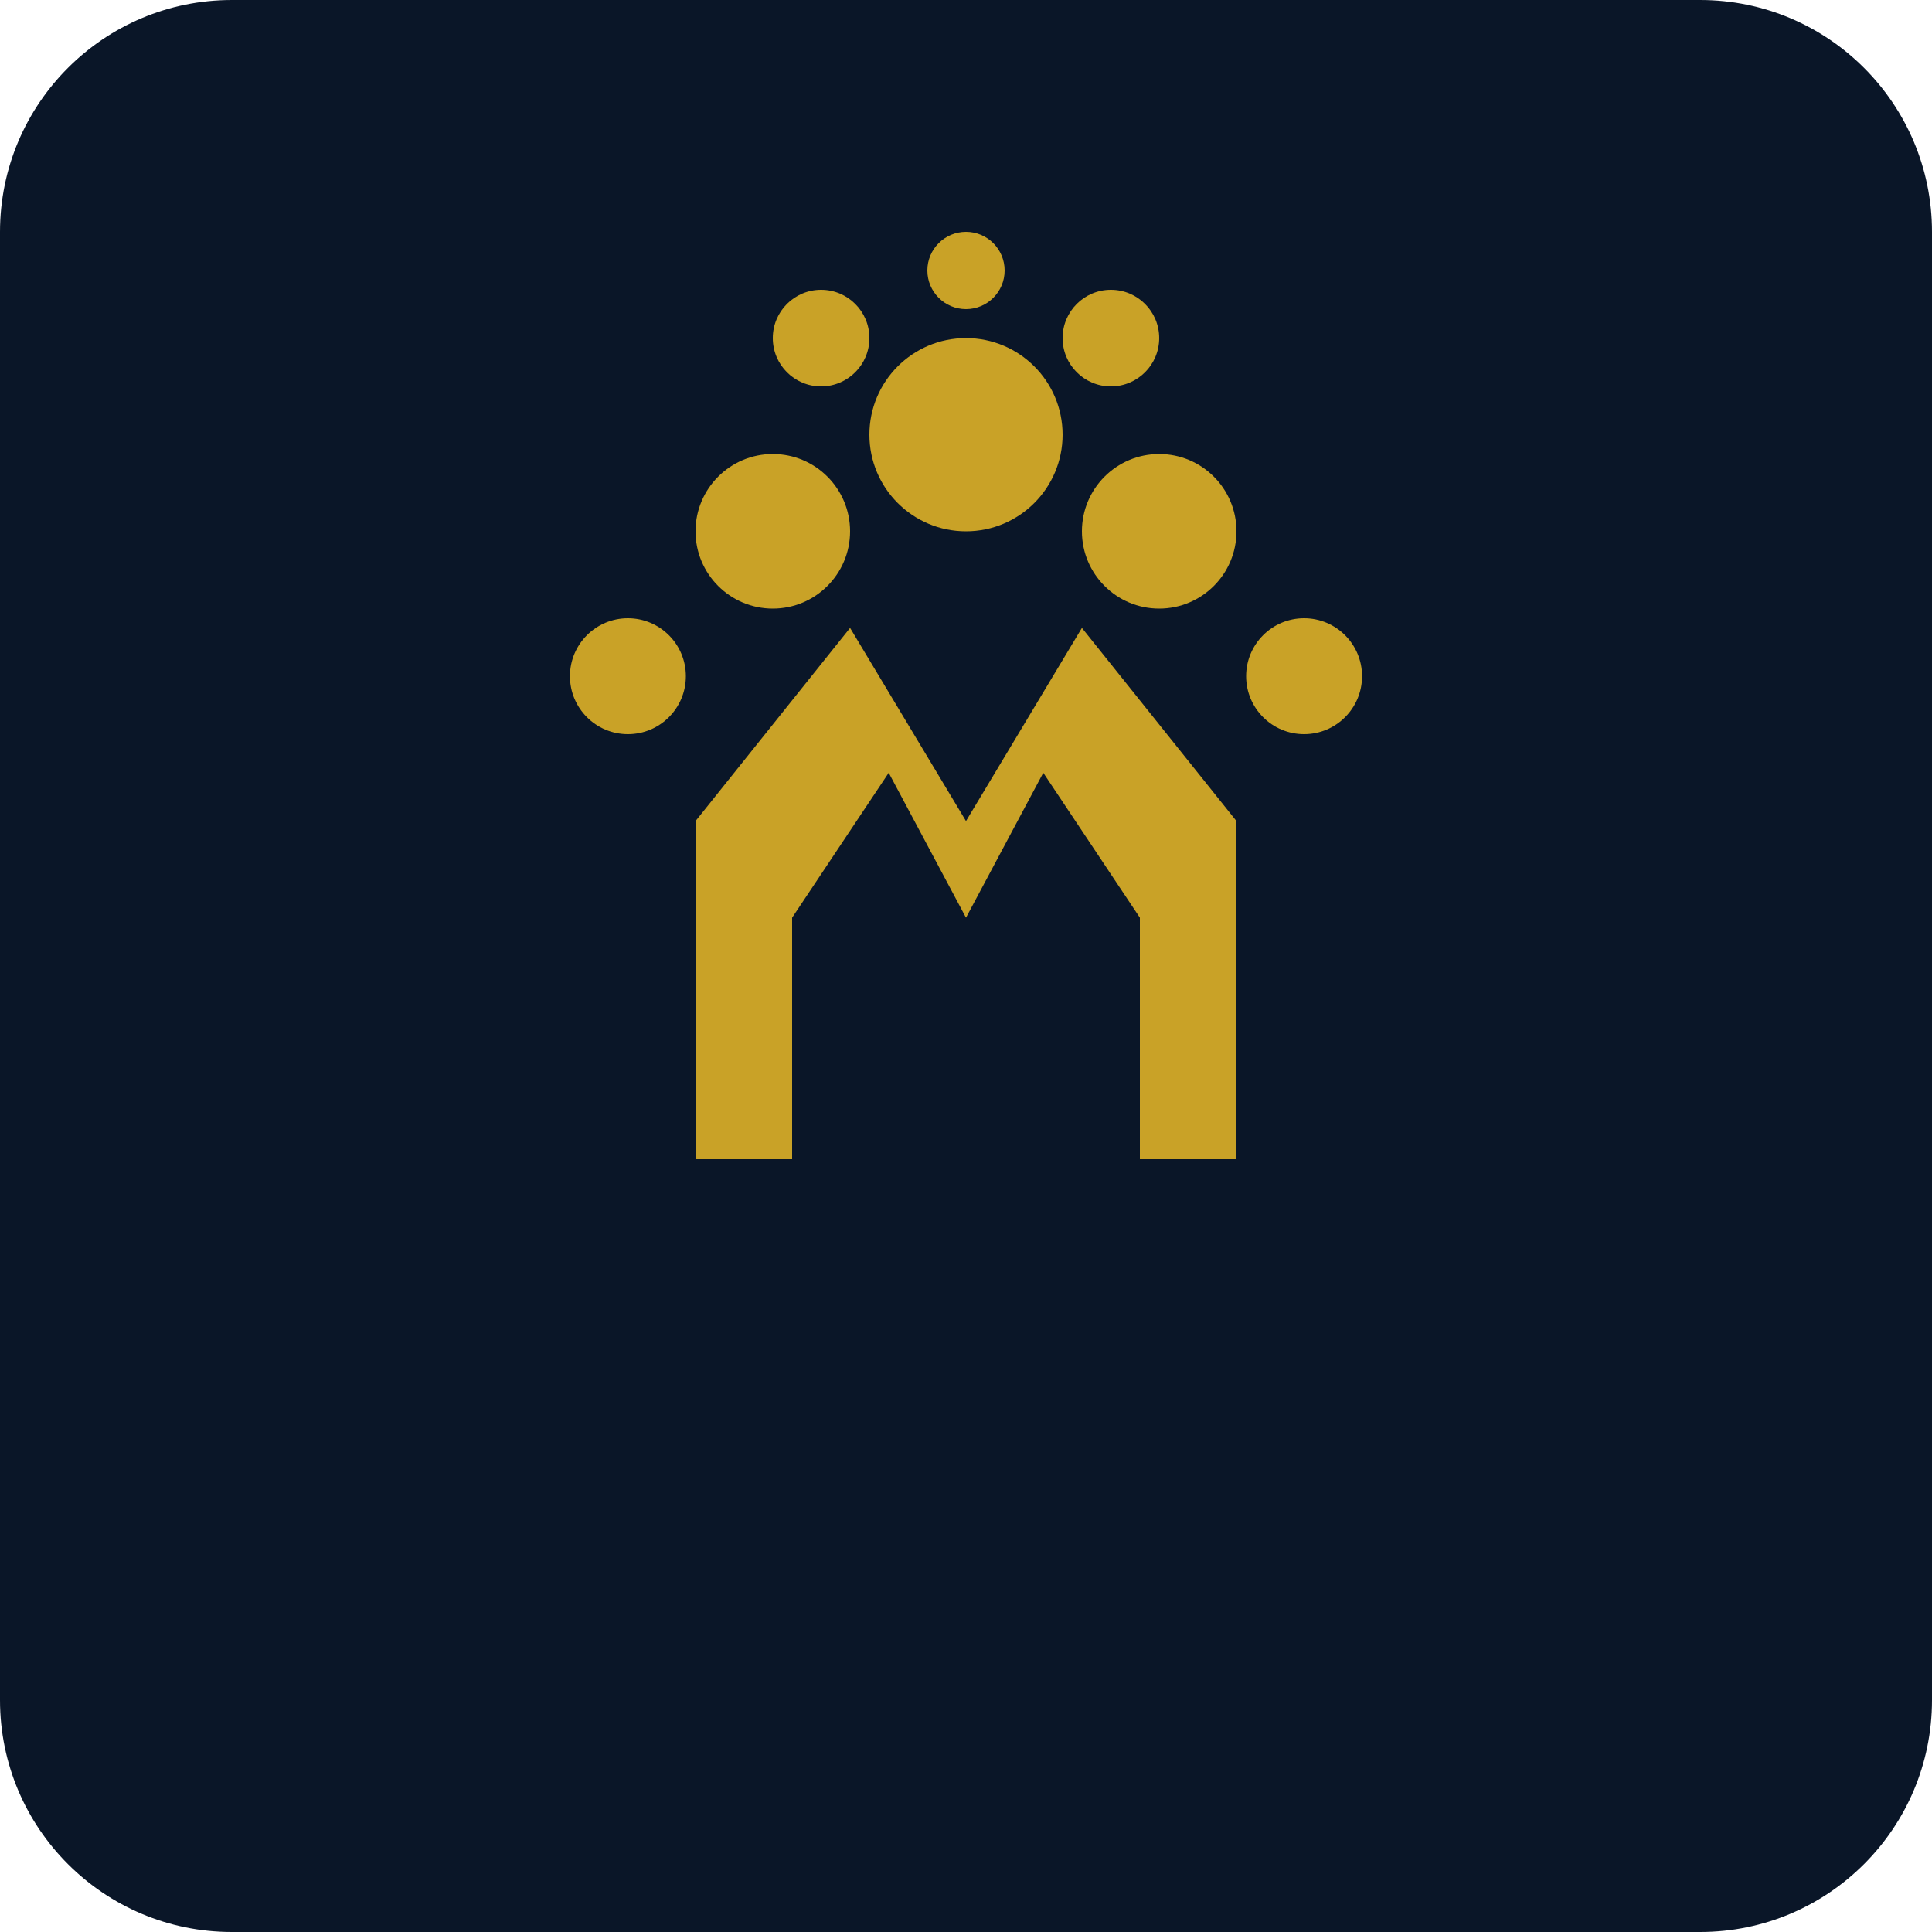
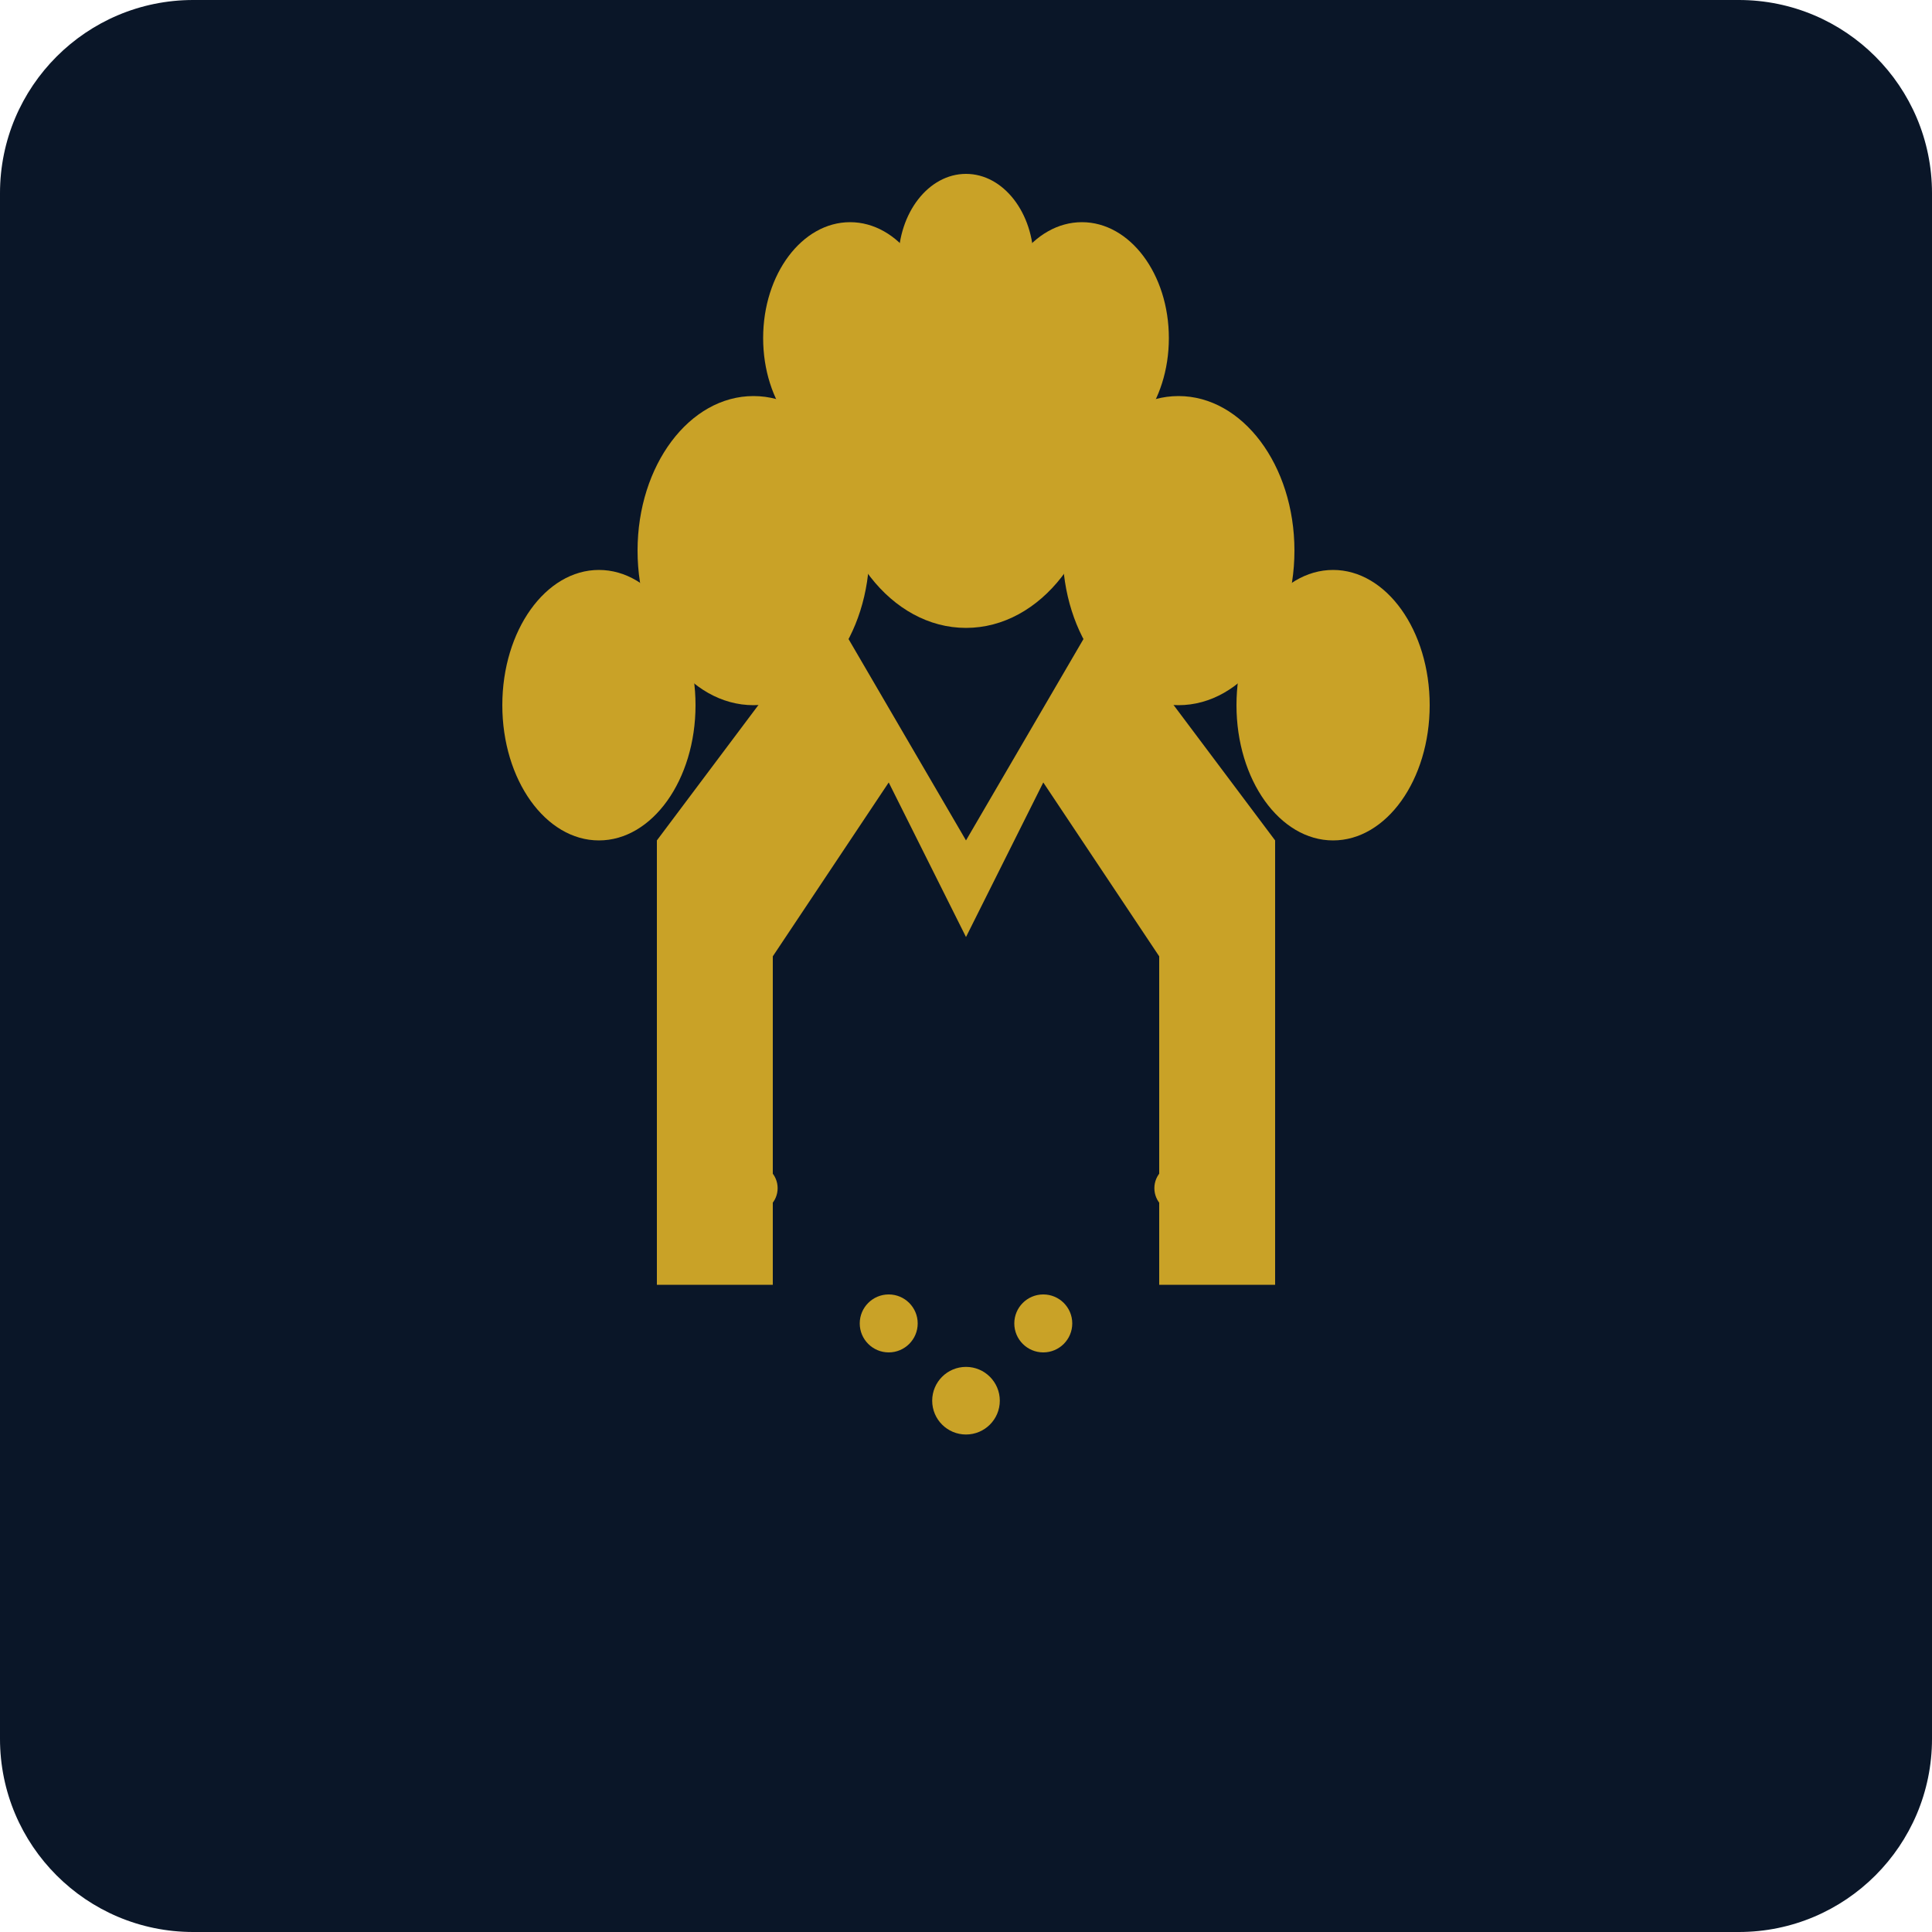
<svg xmlns="http://www.w3.org/2000/svg" viewBox="0 0 200 200" width="200" height="200">
-   <rect width="200" height="200" rx="24" fill="#0a1628" />
-   <g fill="#c9a227" transform="translate(100,100)">
-     <path d="M-28 20 L-28 -15 L-12 -35 L0 -15 L12 -35 L28 -15 L28 20 L18 20 L18 -5 L8 -20 L0 -5 L-8 -20 L-18 -5 L-18 20 Z" />
-     <circle cx="-20" cy="-45" r="8" />
-     <circle cx="0" cy="-55" r="10" />
-     <circle cx="20" cy="-45" r="8" />
-     <circle cx="-35" cy="-30" r="6" />
-     <circle cx="35" cy="-30" r="6" />
-     <circle cx="-15" cy="-65" r="5" />
-     <circle cx="15" cy="-65" r="5" />
-     <circle cx="0" cy="-72" r="4" />
+   <rect width="200" height="200" rx="20" fill="#0a1628" />
+   <g fill="#c9a227" transform="translate(100 105)">
+     <path d="M-32 28 L-32 -18 L-14 -42 L0 -18 L14 -42 L32 -18 L32 28 L20 28 L20 -6 L8 -24 L0 -8 L-8 -24 L-20 -6 L-20 28 Z" />
+     <ellipse cx="0" cy="-58" rx="14" ry="18" />
+     <ellipse cx="-22" cy="-48" rx="12" ry="16" />
+     <ellipse cx="22" cy="-48" rx="12" ry="16" />
+     <ellipse cx="-38" cy="-32" rx="10" ry="14" />
+     <ellipse cx="38" cy="-32" rx="10" ry="14" />
+     <ellipse cx="-12" cy="-70" rx="9" ry="12" />
+     <ellipse cx="12" cy="-70" rx="9" ry="12" />
+     <ellipse cx="0" cy="-78" rx="7" ry="9" />
+     <circle cx="-28" cy="8" r="3.5" />
+     <circle cx="-22" cy="18" r="2.5" />
+     <circle cx="28" cy="8" r="3.5" />
+     <circle cx="22" cy="18" r="2.5" />
+     <circle cx="-8" cy="32" r="3" />
+     <circle cx="8" cy="32" r="3" />
+     <circle cx="0" cy="40" r="3.5" />
  </g>
</svg>
